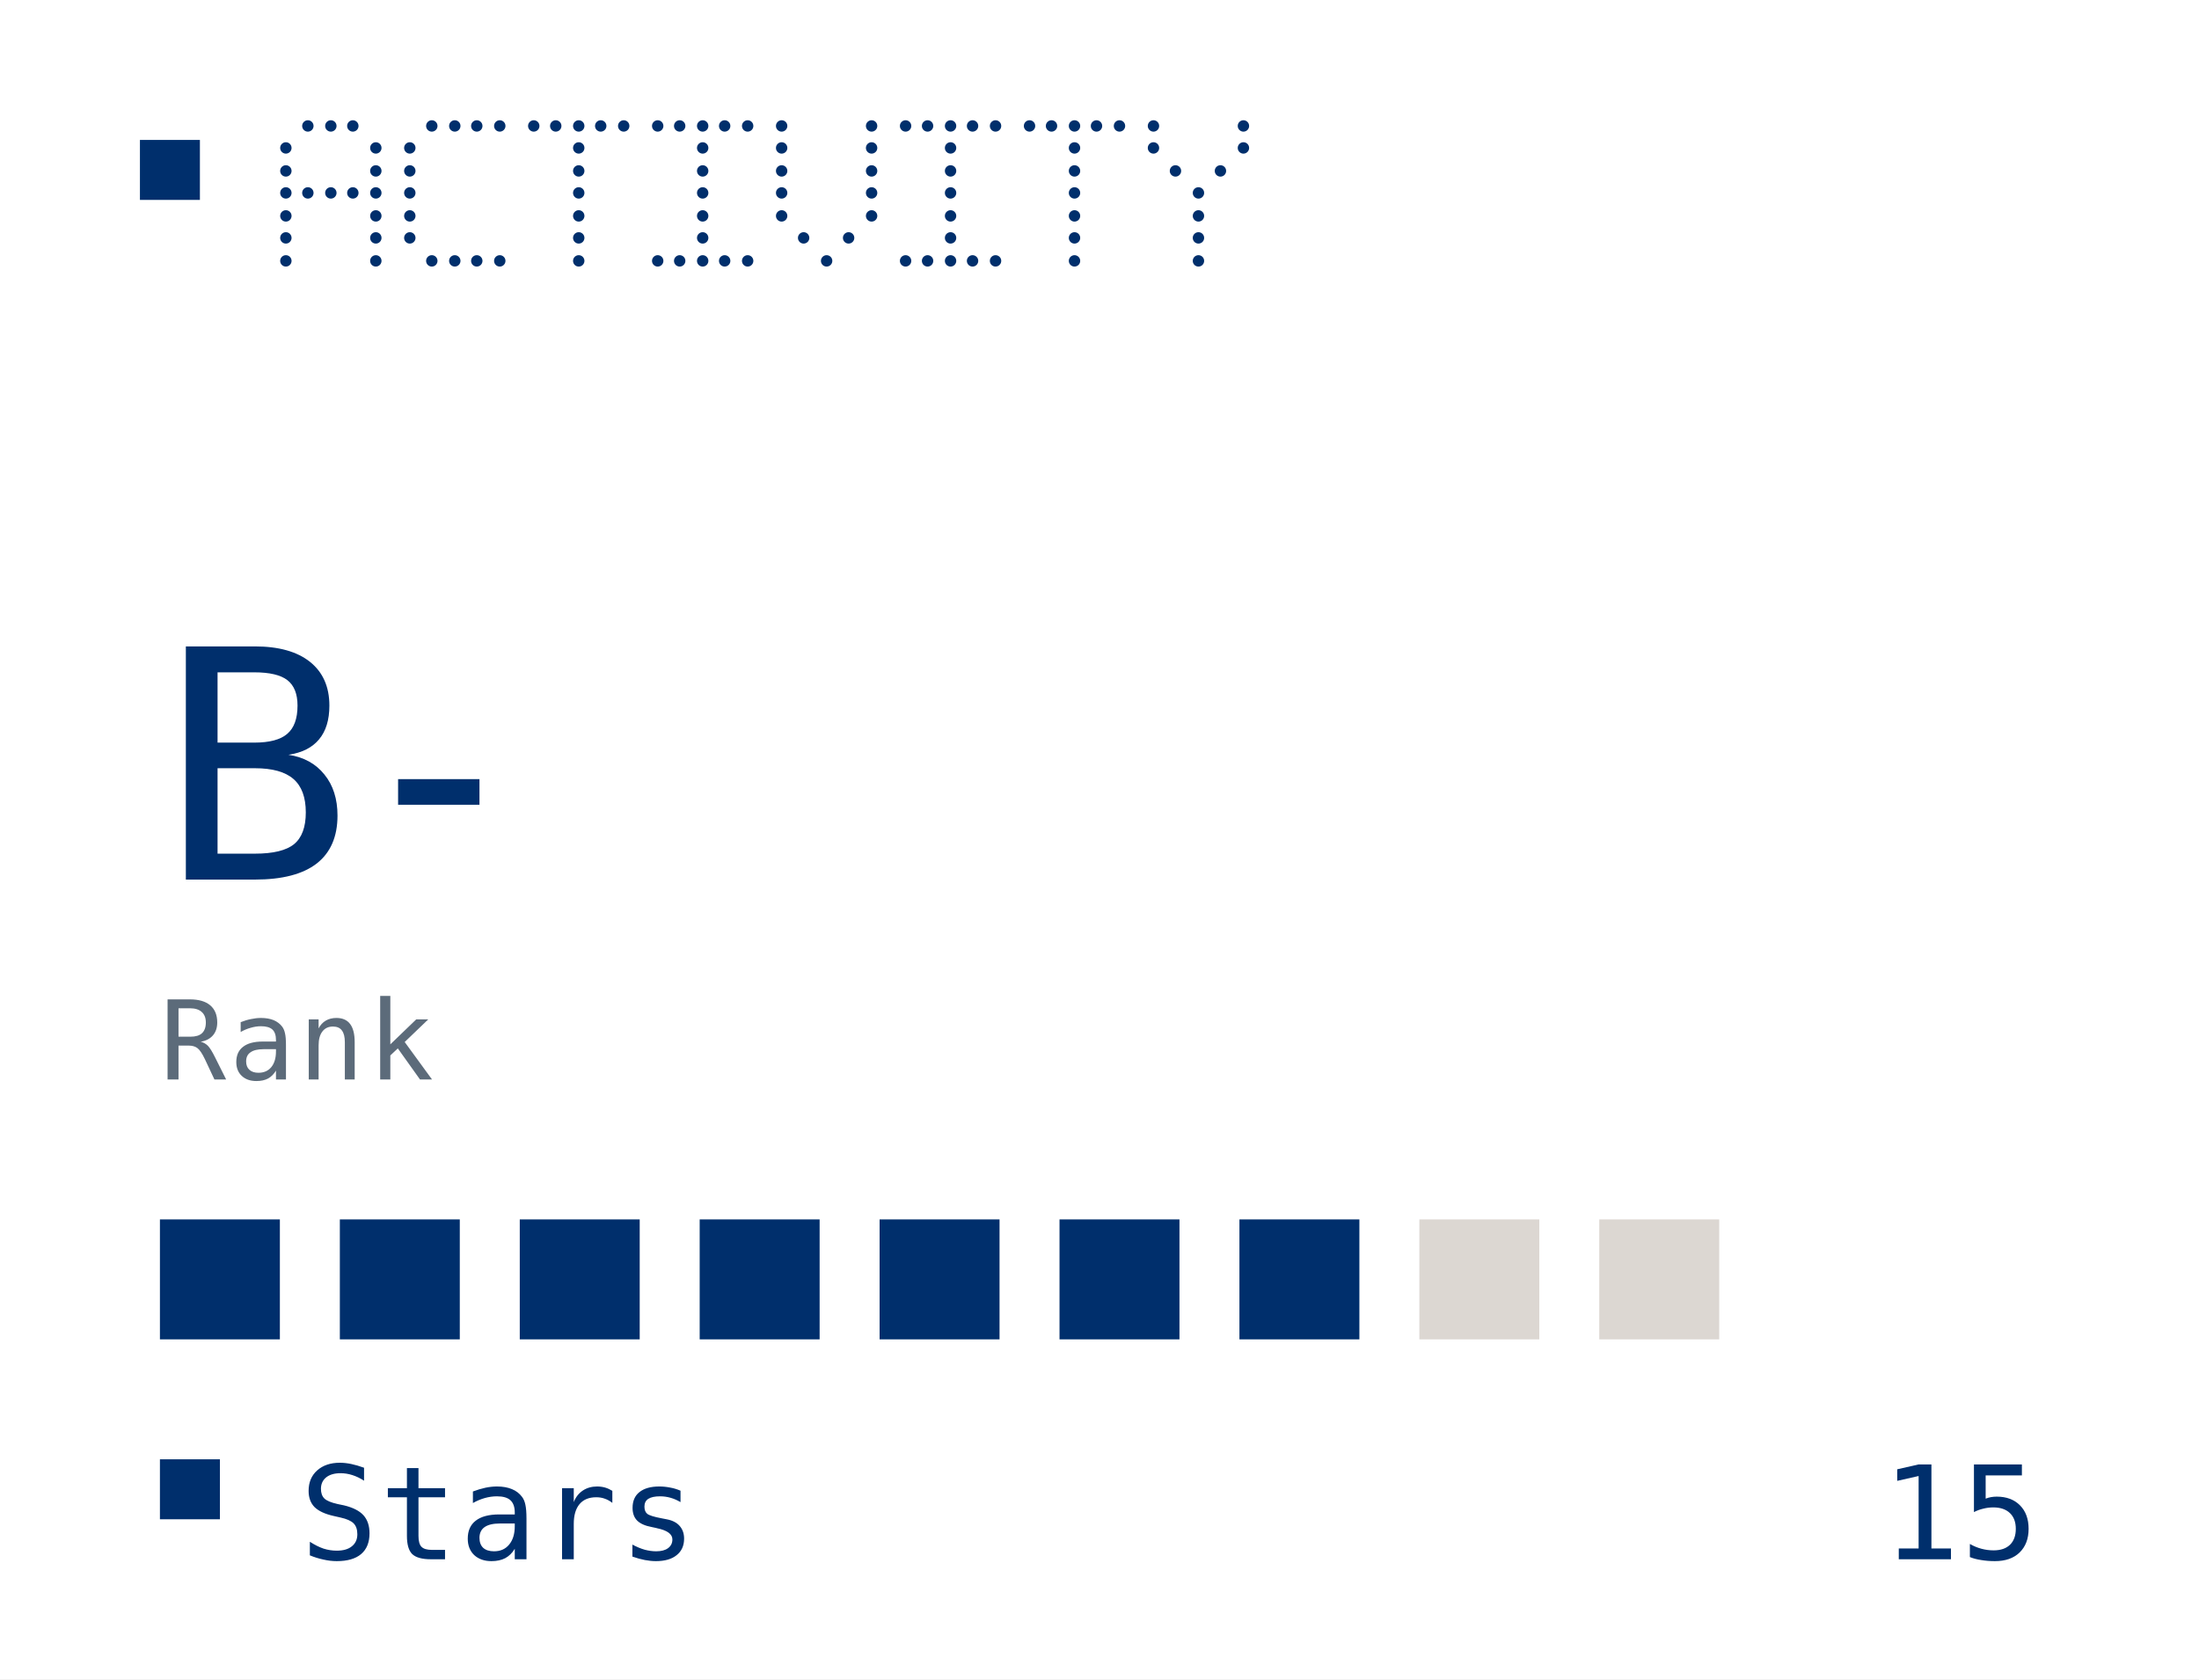
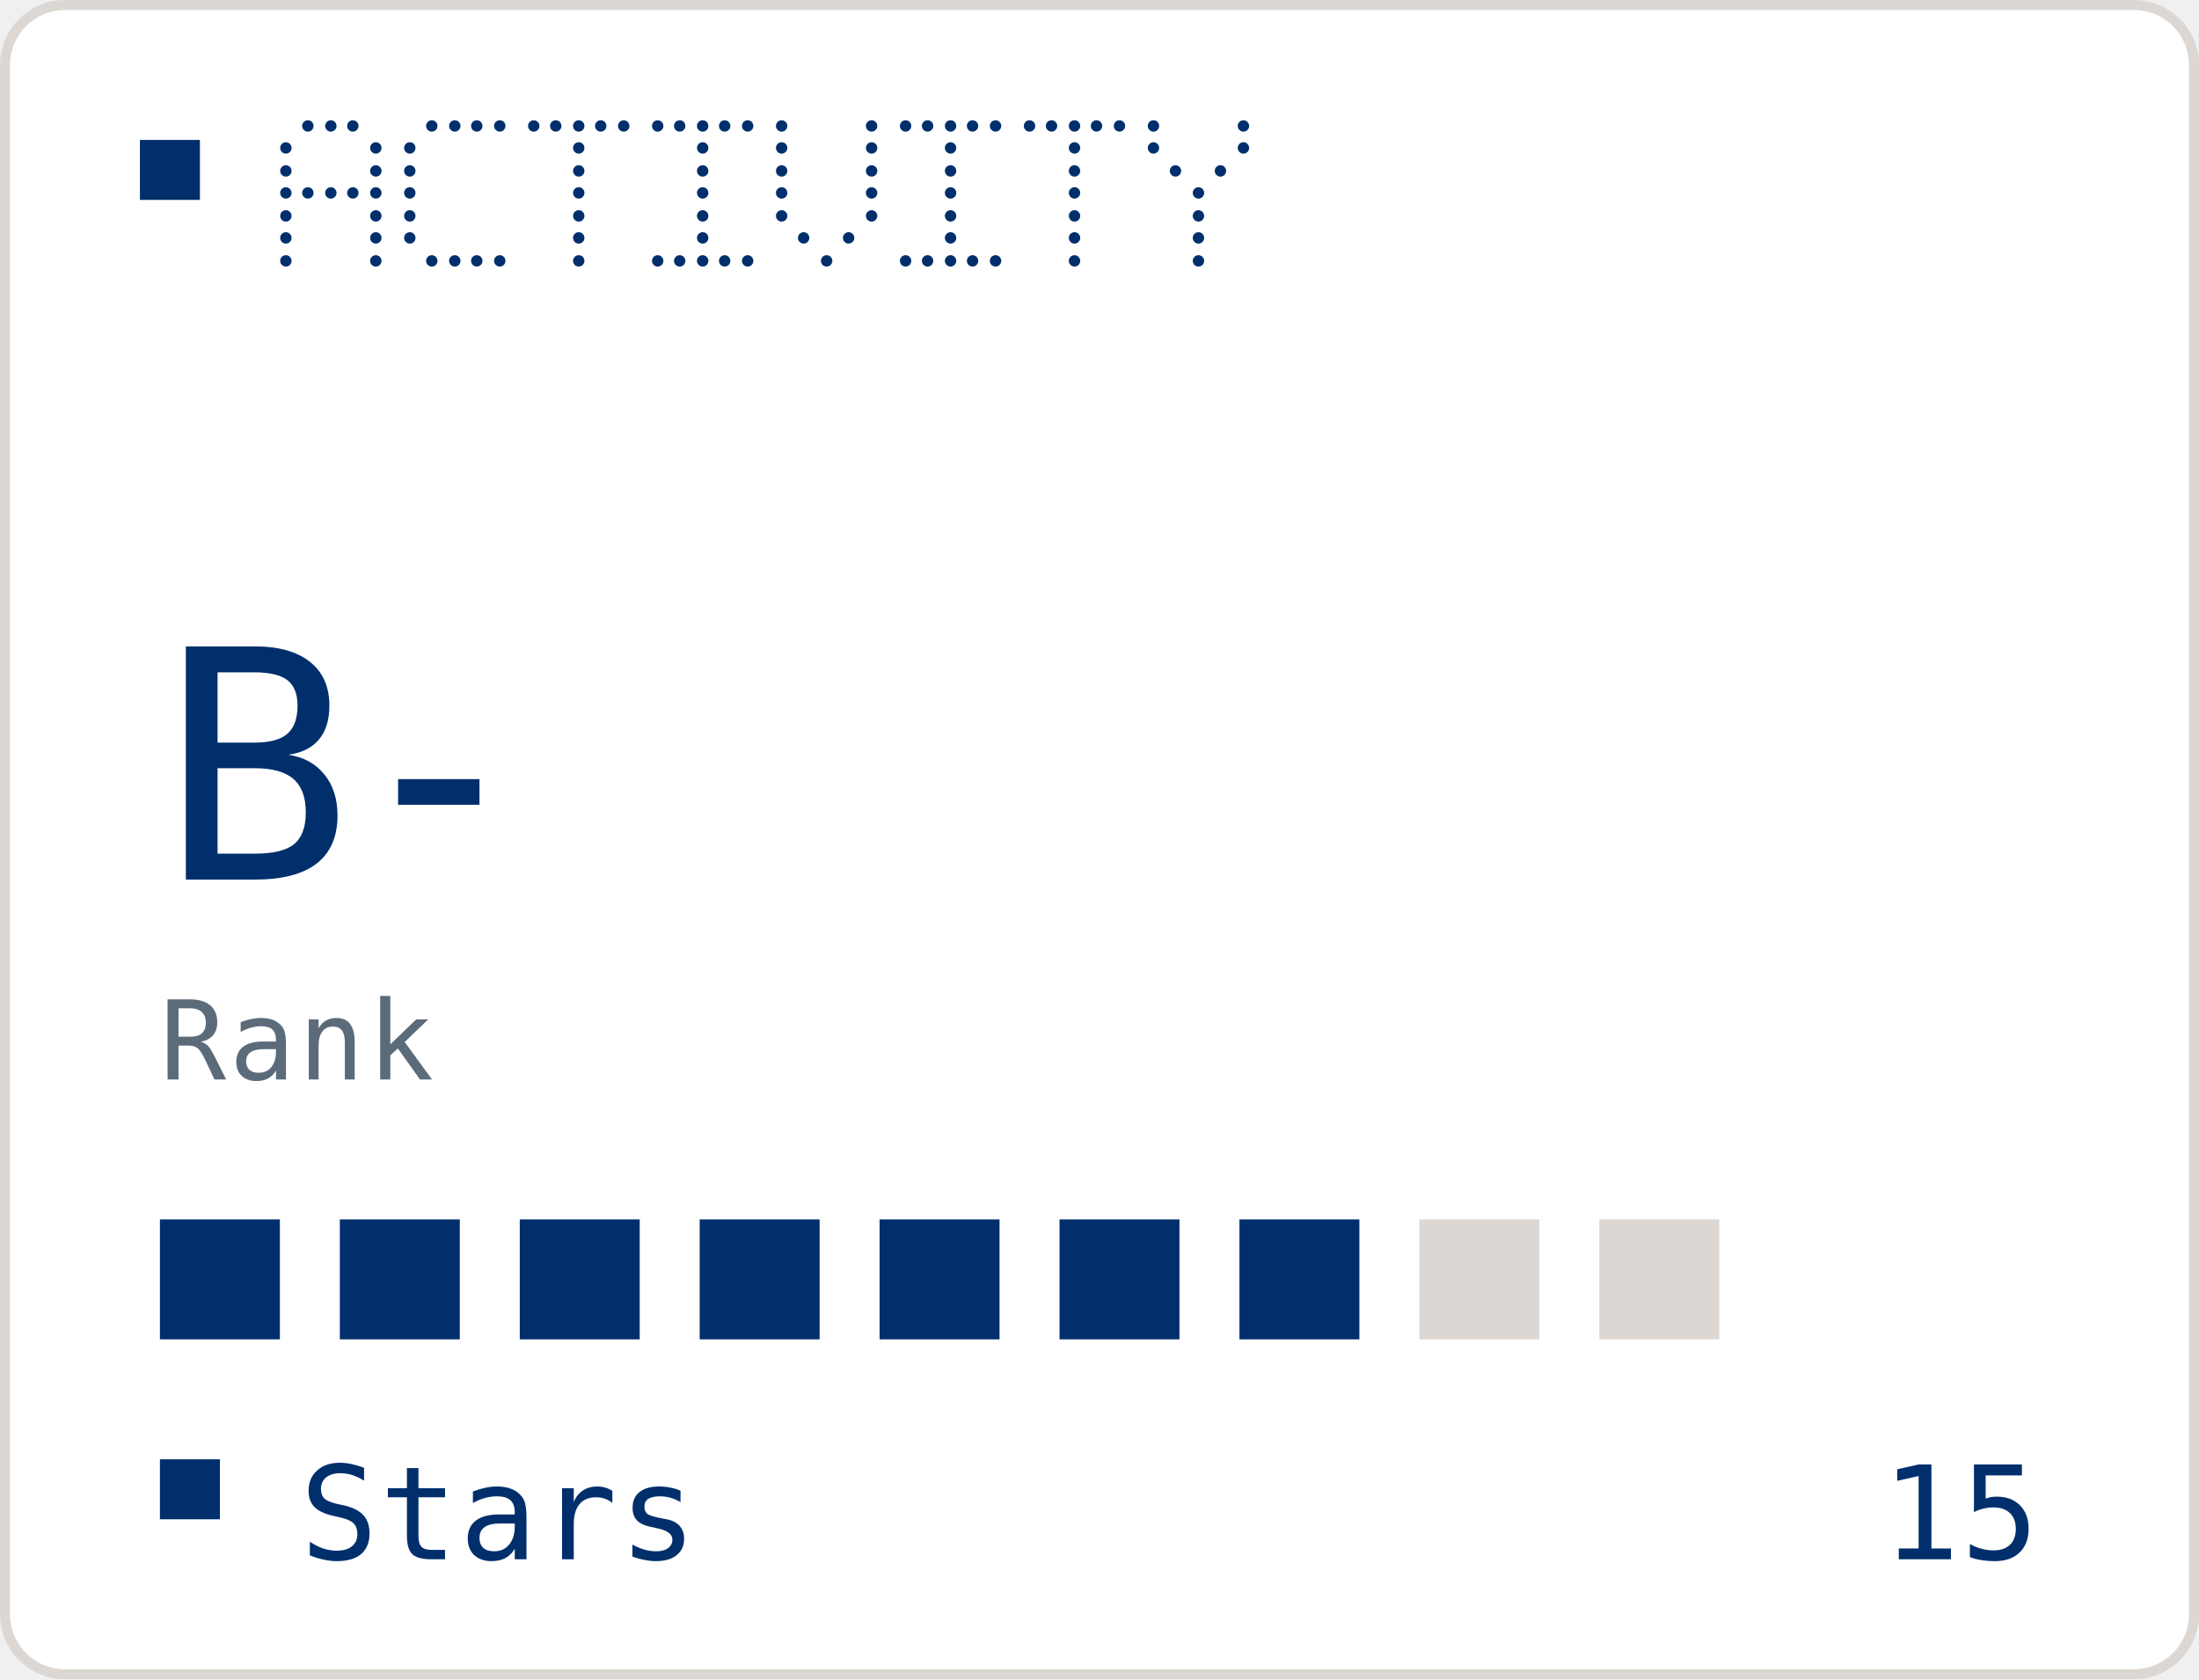
<svg xmlns="http://www.w3.org/2000/svg" width="220" height="168" viewBox="0 0 220 168" role="img">
-   <rect width="220" height="168" fill="#FFFFFF" />
+   <rect x="0.5" y="0.5" width="219" height="167" rx="6" fill="#FFFFFF" stroke="#DCD7D2" stroke-width="1" />
  <rect x="14" y="14" width="6" height="6" fill="#002F6C" />
  <circle cx="30.8" cy="12.6" r="0.57" fill="#002F6C" />
  <circle cx="33.1" cy="12.6" r="0.57" fill="#002F6C" />
  <circle cx="35.3" cy="12.6" r="0.57" fill="#002F6C" />
  <circle cx="28.6" cy="14.8" r="0.57" fill="#002F6C" />
  <circle cx="37.6" cy="14.8" r="0.57" fill="#002F6C" />
  <circle cx="28.6" cy="17.1" r="0.57" fill="#002F6C" />
  <circle cx="37.6" cy="17.1" r="0.57" fill="#002F6C" />
  <circle cx="28.6" cy="19.3" r="0.57" fill="#002F6C" />
  <circle cx="30.8" cy="19.3" r="0.57" fill="#002F6C" />
  <circle cx="33.1" cy="19.3" r="0.57" fill="#002F6C" />
  <circle cx="35.3" cy="19.3" r="0.57" fill="#002F6C" />
  <circle cx="37.6" cy="19.3" r="0.57" fill="#002F6C" />
  <circle cx="28.6" cy="21.6" r="0.57" fill="#002F6C" />
  <circle cx="37.6" cy="21.6" r="0.57" fill="#002F6C" />
  <circle cx="28.6" cy="23.8" r="0.57" fill="#002F6C" />
  <circle cx="37.6" cy="23.8" r="0.57" fill="#002F6C" />
  <circle cx="28.6" cy="26.1" r="0.57" fill="#002F6C" />
  <circle cx="37.6" cy="26.1" r="0.57" fill="#002F6C" />
  <circle cx="43.2" cy="12.6" r="0.57" fill="#002F6C" />
  <circle cx="45.5" cy="12.6" r="0.57" fill="#002F6C" />
  <circle cx="47.7" cy="12.6" r="0.57" fill="#002F6C" />
  <circle cx="50.0" cy="12.6" r="0.57" fill="#002F6C" />
  <circle cx="41.0" cy="14.8" r="0.57" fill="#002F6C" />
  <circle cx="41.0" cy="17.1" r="0.57" fill="#002F6C" />
  <circle cx="41.0" cy="19.3" r="0.57" fill="#002F6C" />
  <circle cx="41.0" cy="21.6" r="0.57" fill="#002F6C" />
  <circle cx="41.0" cy="23.8" r="0.57" fill="#002F6C" />
  <circle cx="43.2" cy="26.1" r="0.57" fill="#002F6C" />
  <circle cx="45.5" cy="26.1" r="0.57" fill="#002F6C" />
  <circle cx="47.7" cy="26.1" r="0.57" fill="#002F6C" />
  <circle cx="50.0" cy="26.1" r="0.57" fill="#002F6C" />
  <circle cx="53.4" cy="12.6" r="0.57" fill="#002F6C" />
  <circle cx="55.6" cy="12.6" r="0.57" fill="#002F6C" />
  <circle cx="57.9" cy="12.6" r="0.57" fill="#002F6C" />
  <circle cx="60.1" cy="12.6" r="0.57" fill="#002F6C" />
  <circle cx="62.4" cy="12.6" r="0.57" fill="#002F6C" />
  <circle cx="57.9" cy="14.8" r="0.57" fill="#002F6C" />
  <circle cx="57.9" cy="17.1" r="0.57" fill="#002F6C" />
  <circle cx="57.9" cy="19.3" r="0.57" fill="#002F6C" />
  <circle cx="57.9" cy="21.6" r="0.57" fill="#002F6C" />
  <circle cx="57.9" cy="23.8" r="0.57" fill="#002F6C" />
  <circle cx="57.9" cy="26.1" r="0.57" fill="#002F6C" />
  <circle cx="65.8" cy="12.6" r="0.57" fill="#002F6C" />
  <circle cx="68.0" cy="12.6" r="0.57" fill="#002F6C" />
  <circle cx="70.3" cy="12.6" r="0.57" fill="#002F6C" />
  <circle cx="72.5" cy="12.6" r="0.57" fill="#002F6C" />
  <circle cx="74.8" cy="12.6" r="0.57" fill="#002F6C" />
  <circle cx="70.3" cy="14.8" r="0.57" fill="#002F6C" />
  <circle cx="70.3" cy="17.1" r="0.57" fill="#002F6C" />
  <circle cx="70.3" cy="19.3" r="0.57" fill="#002F6C" />
  <circle cx="70.3" cy="21.6" r="0.57" fill="#002F6C" />
  <circle cx="70.3" cy="23.8" r="0.57" fill="#002F6C" />
  <circle cx="65.8" cy="26.1" r="0.57" fill="#002F6C" />
  <circle cx="68.0" cy="26.1" r="0.57" fill="#002F6C" />
  <circle cx="70.3" cy="26.1" r="0.57" fill="#002F6C" />
  <circle cx="72.5" cy="26.1" r="0.57" fill="#002F6C" />
  <circle cx="74.8" cy="26.1" r="0.57" fill="#002F6C" />
  <circle cx="78.2" cy="12.6" r="0.57" fill="#002F6C" />
  <circle cx="87.2" cy="12.6" r="0.57" fill="#002F6C" />
  <circle cx="78.2" cy="14.8" r="0.57" fill="#002F6C" />
  <circle cx="87.2" cy="14.8" r="0.57" fill="#002F6C" />
  <circle cx="78.2" cy="17.1" r="0.57" fill="#002F6C" />
  <circle cx="87.2" cy="17.1" r="0.57" fill="#002F6C" />
  <circle cx="78.2" cy="19.3" r="0.57" fill="#002F6C" />
  <circle cx="87.2" cy="19.3" r="0.57" fill="#002F6C" />
  <circle cx="78.2" cy="21.6" r="0.57" fill="#002F6C" />
  <circle cx="87.2" cy="21.6" r="0.57" fill="#002F6C" />
  <circle cx="80.4" cy="23.8" r="0.57" fill="#002F6C" />
  <circle cx="84.9" cy="23.8" r="0.57" fill="#002F6C" />
  <circle cx="82.7" cy="26.1" r="0.57" fill="#002F6C" />
  <circle cx="90.6" cy="12.6" r="0.57" fill="#002F6C" />
  <circle cx="92.8" cy="12.6" r="0.57" fill="#002F6C" />
  <circle cx="95.1" cy="12.6" r="0.57" fill="#002F6C" />
  <circle cx="97.3" cy="12.6" r="0.57" fill="#002F6C" />
  <circle cx="99.6" cy="12.6" r="0.57" fill="#002F6C" />
  <circle cx="95.1" cy="14.8" r="0.57" fill="#002F6C" />
  <circle cx="95.1" cy="17.1" r="0.57" fill="#002F6C" />
  <circle cx="95.1" cy="19.3" r="0.57" fill="#002F6C" />
  <circle cx="95.1" cy="21.6" r="0.57" fill="#002F6C" />
  <circle cx="95.1" cy="23.8" r="0.57" fill="#002F6C" />
  <circle cx="90.6" cy="26.1" r="0.57" fill="#002F6C" />
  <circle cx="92.8" cy="26.1" r="0.57" fill="#002F6C" />
  <circle cx="95.1" cy="26.1" r="0.57" fill="#002F6C" />
  <circle cx="97.3" cy="26.1" r="0.57" fill="#002F6C" />
  <circle cx="99.6" cy="26.1" r="0.57" fill="#002F6C" />
  <circle cx="103.0" cy="12.6" r="0.57" fill="#002F6C" />
  <circle cx="105.2" cy="12.6" r="0.57" fill="#002F6C" />
  <circle cx="107.5" cy="12.6" r="0.57" fill="#002F6C" />
  <circle cx="109.7" cy="12.6" r="0.57" fill="#002F6C" />
  <circle cx="112.0" cy="12.6" r="0.57" fill="#002F6C" />
  <circle cx="107.5" cy="14.8" r="0.57" fill="#002F6C" />
  <circle cx="107.5" cy="17.1" r="0.57" fill="#002F6C" />
  <circle cx="107.5" cy="19.3" r="0.57" fill="#002F6C" />
  <circle cx="107.5" cy="21.6" r="0.57" fill="#002F6C" />
  <circle cx="107.5" cy="23.8" r="0.57" fill="#002F6C" />
  <circle cx="107.5" cy="26.1" r="0.57" fill="#002F6C" />
  <circle cx="115.4" cy="12.6" r="0.57" fill="#002F6C" />
  <circle cx="124.4" cy="12.6" r="0.57" fill="#002F6C" />
  <circle cx="115.4" cy="14.8" r="0.57" fill="#002F6C" />
  <circle cx="124.4" cy="14.8" r="0.57" fill="#002F6C" />
  <circle cx="117.6" cy="17.1" r="0.57" fill="#002F6C" />
  <circle cx="122.1" cy="17.1" r="0.57" fill="#002F6C" />
  <circle cx="119.9" cy="19.3" r="0.57" fill="#002F6C" />
  <circle cx="119.9" cy="21.6" r="0.57" fill="#002F6C" />
  <circle cx="119.9" cy="23.8" r="0.57" fill="#002F6C" />
  <circle cx="119.9" cy="26.1" r="0.57" fill="#002F6C" />
  <text x="16" y="88" fill="#002F6C" text-anchor="start" font-family="ui-monospace, Geist Mono, monospace" font-size="32" letter-spacing="-1" dominant-baseline="auto">B-</text>
  <text x="16" y="108" fill="#5C6B7A" text-anchor="start" font-family="ui-monospace, Geist Mono, monospace" font-size="11" letter-spacing="0.3" dominant-baseline="auto">Rank</text>
  <rect x="16.0" y="122.0" width="12" height="12" fill="#002F6C" />
  <rect x="34.0" y="122.0" width="12" height="12" fill="#002F6C" />
  <rect x="52.0" y="122.0" width="12" height="12" fill="#002F6C" />
  <rect x="70.0" y="122.0" width="12" height="12" fill="#002F6C" />
  <rect x="88.0" y="122.0" width="12" height="12" fill="#002F6C" />
  <rect x="106.0" y="122.0" width="12" height="12" fill="#002F6C" />
  <rect x="124.0" y="122.0" width="12" height="12" fill="#002F6C" />
  <rect x="142.0" y="122.0" width="12" height="12" fill="#DCD7D2" />
  <rect x="160.0" y="122.0" width="12" height="12" fill="#DCD7D2" />
  <rect x="16" y="146" width="6" height="6" fill="#002F6C" />
  <text x="30" y="156" fill="#002F6C" text-anchor="start" font-family="ui-monospace, Geist Mono, monospace" font-size="13" letter-spacing="0.15" dominant-baseline="auto">Stars</text>
  <text x="204" y="156" fill="#002F6C" text-anchor="end" font-family="ui-monospace, Geist Mono, monospace" font-size="13" letter-spacing="0.1" dominant-baseline="auto">15</text>
</svg>
